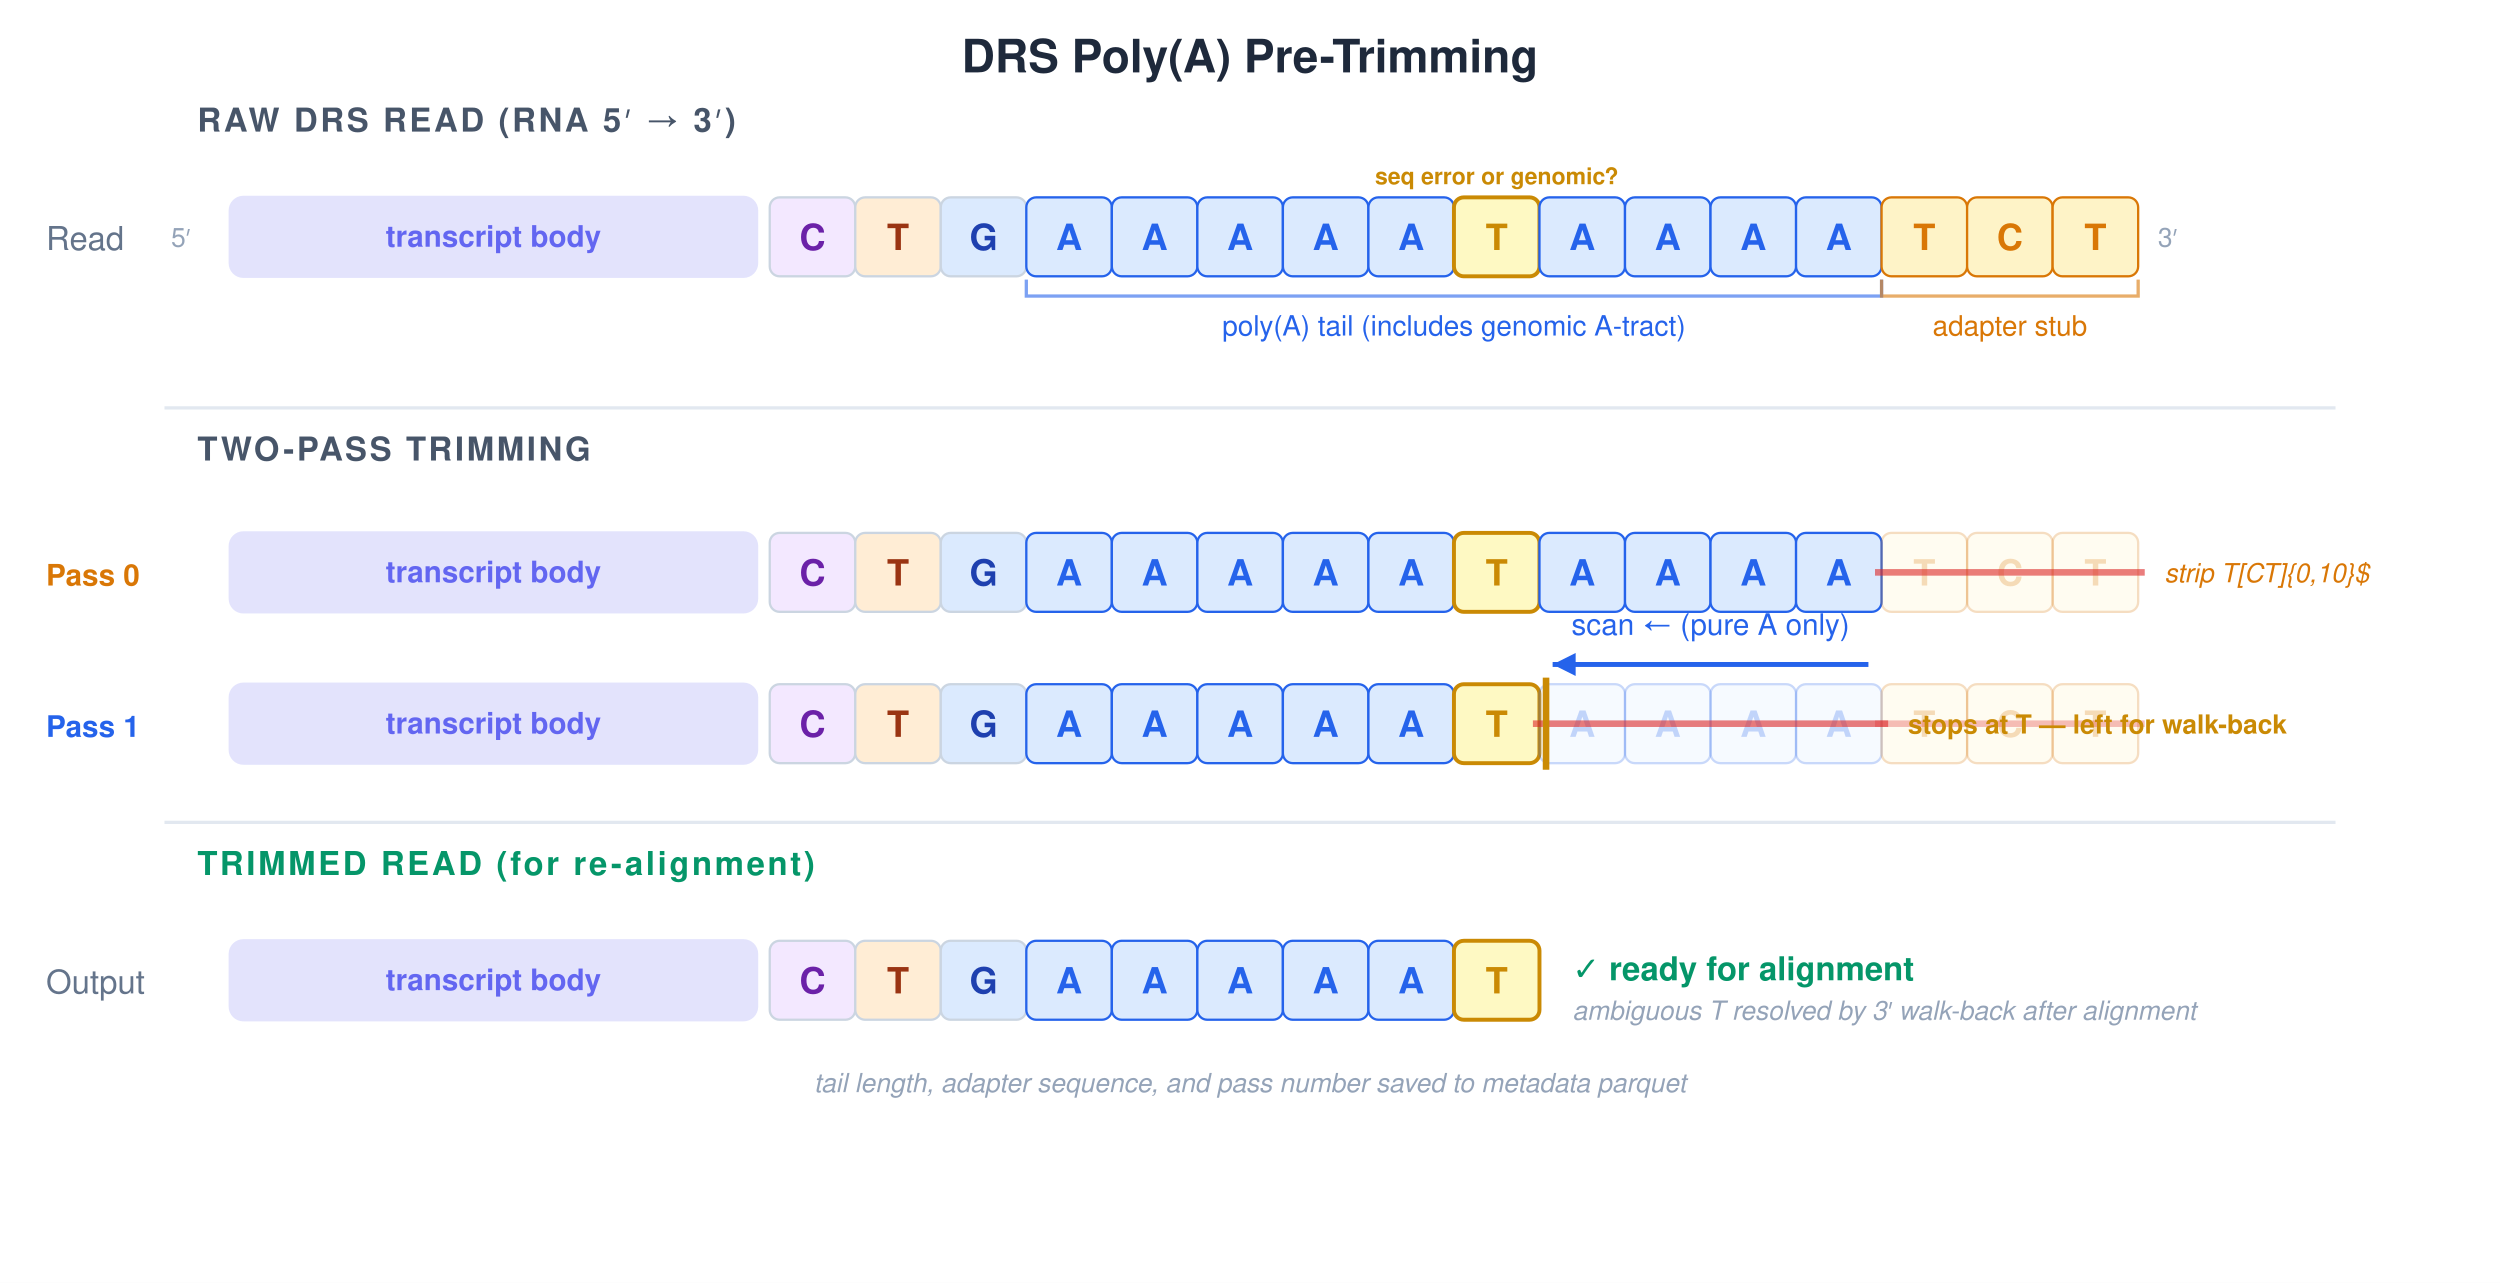
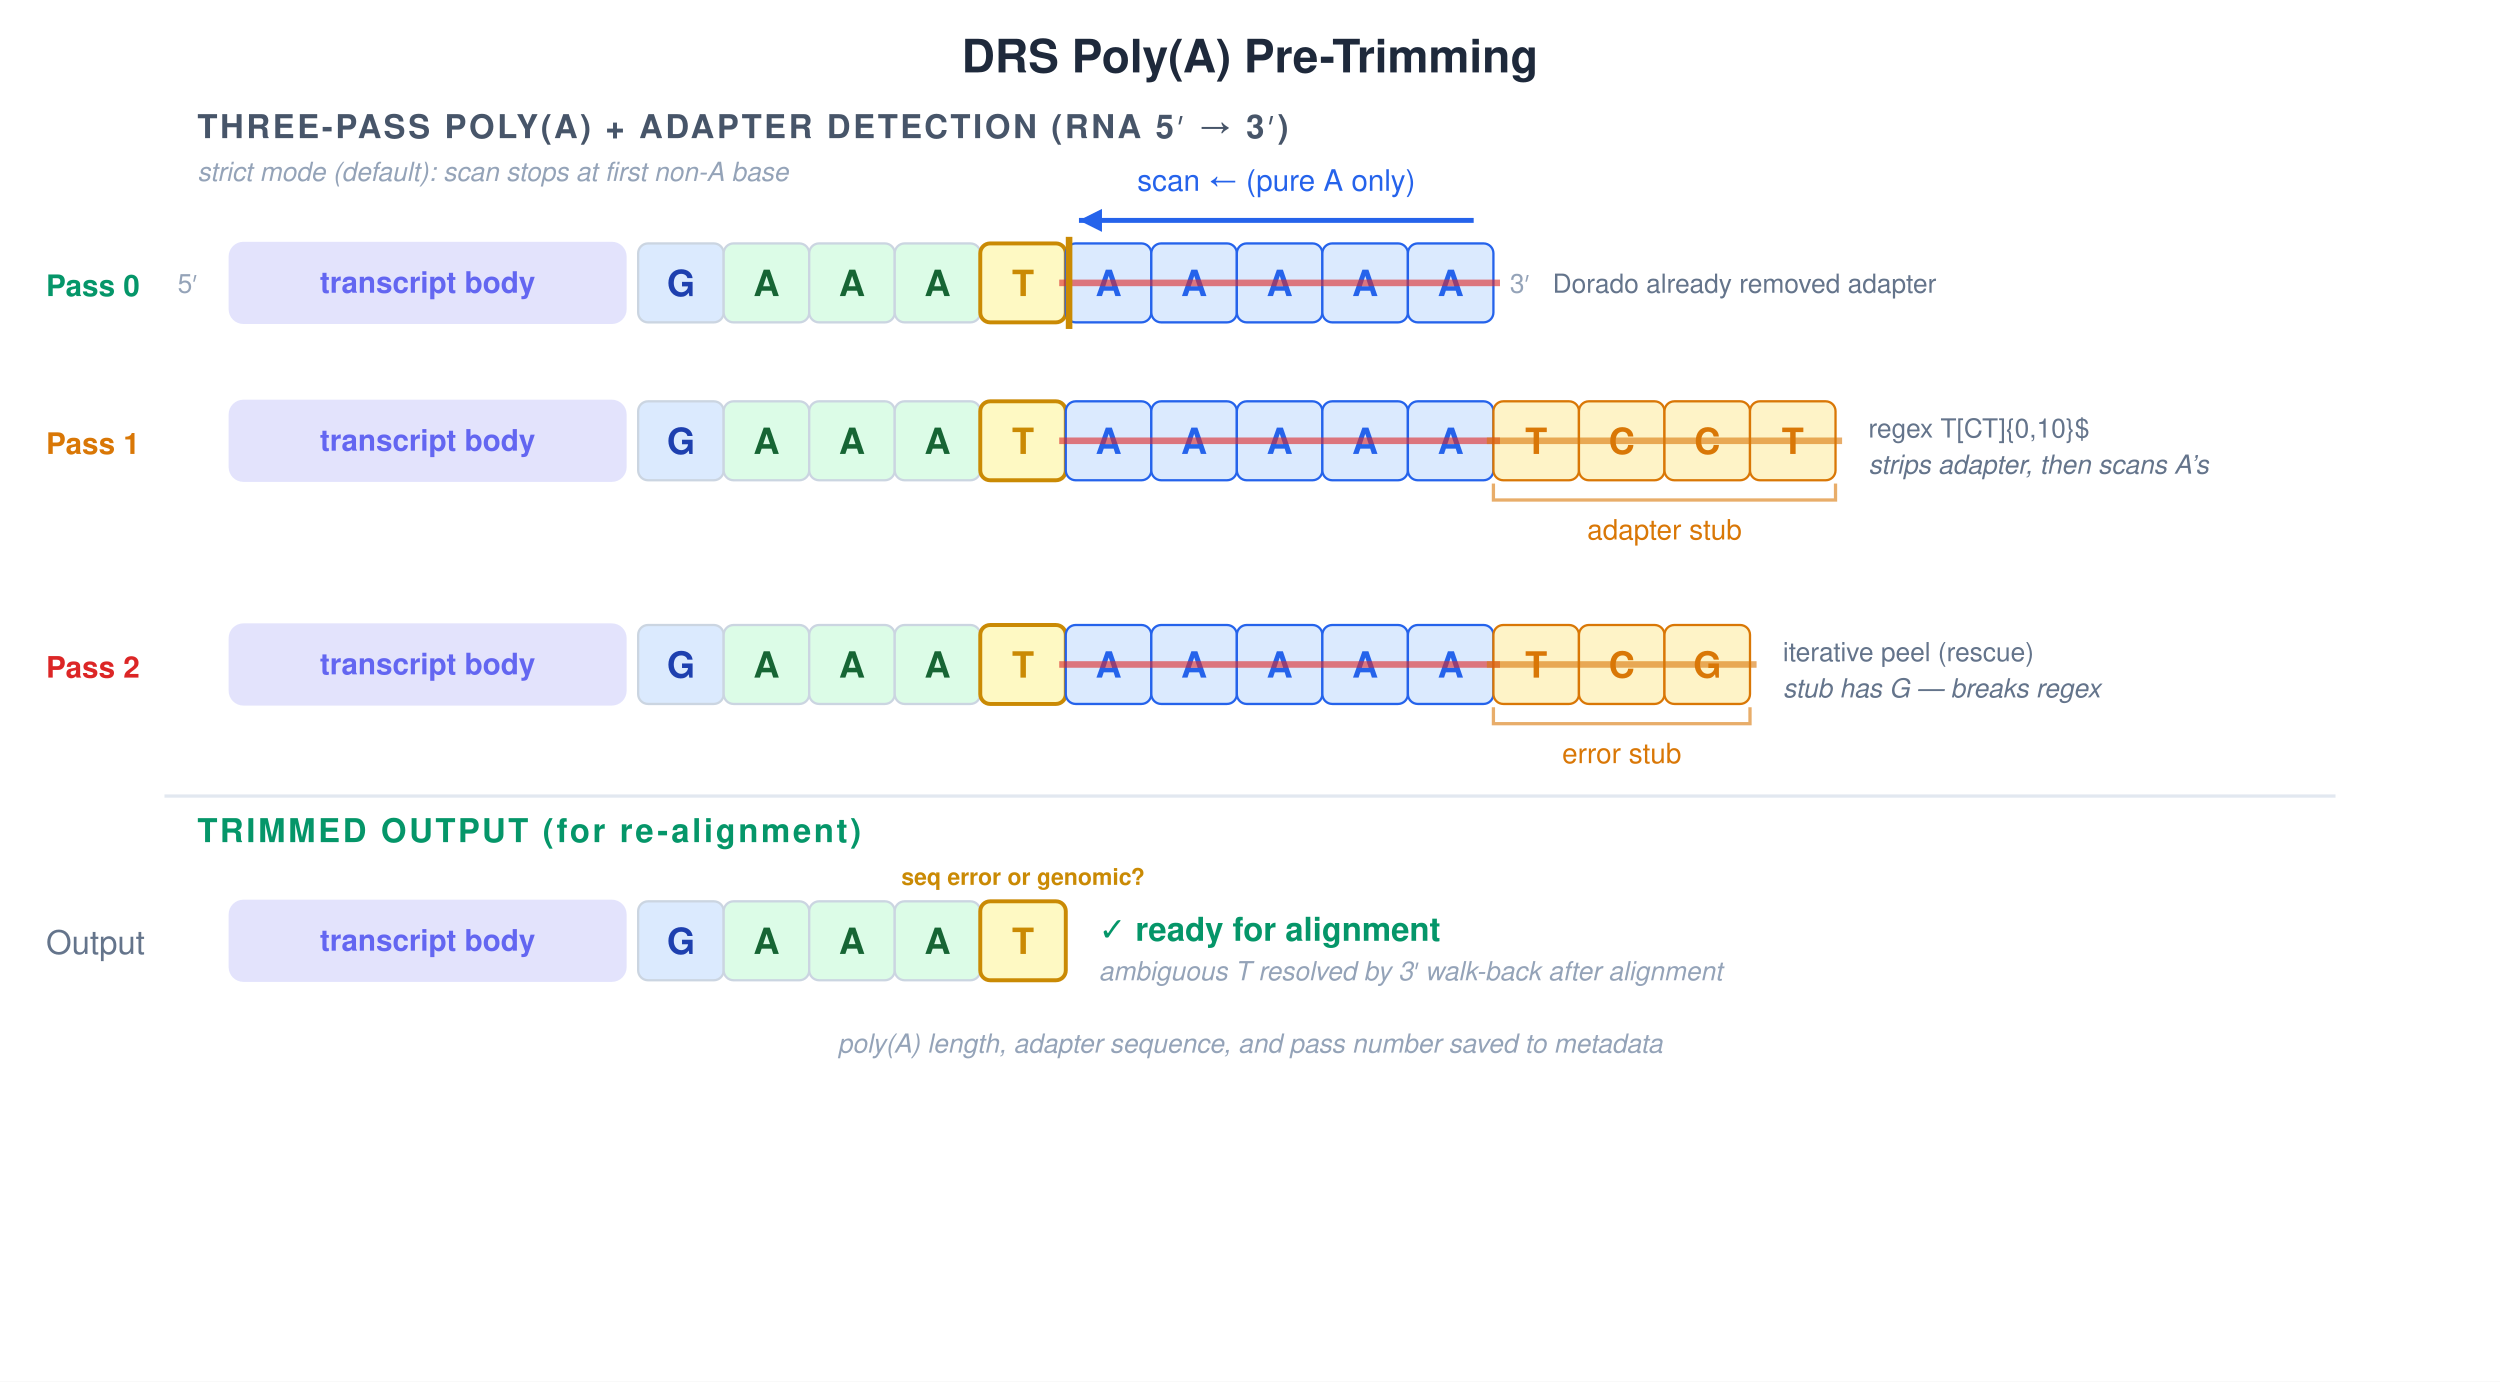
- <svg xmlns="http://www.w3.org/2000/svg" width="760" height="390" viewBox="0 0 760 390">
-   <rect fill="#ffffff" width="760" height="390" />
+ <svg xmlns="http://www.w3.org/2000/svg" width="760" height="420" viewBox="0 0 760 420">
+   <rect fill="#ffffff" width="760" height="420" />
  <g font-family="Helvetica Neue, Helvetica, Arial, sans-serif">
    <text fill="#1e293b" font-size="14" font-weight="bold" text-anchor="middle" x="380" y="22">DRS Poly(A) Pre-Trimming</text>
-     <text fill="#475569" font-size="10" font-weight="bold" letter-spacing="0.8" x="60" y="40">RAW DRS READ (RNA 5′ → 3′)</text>
-     <text fill="#64748b" font-size="10" x="14" y="76">Read</text>
-     <rect fill="#6366f1" height="24" opacity="0.18" rx="4" stroke="#6366f1" stroke-width="1" width="160" x="70" y="60" />
-     <text fill="#6366f1" font-size="9" font-weight="600" text-anchor="middle" x="150.0" y="75.0">transcript body</text>
-     <rect fill="#f3e8ff" height="24" rx="3" width="26" x="234" y="60" stroke="#cbd5e1" stroke-width="0.7" />
-     <text fill="#6b21a8" font-size="11" font-weight="600" text-anchor="middle" x="247" y="76">C</text>
-     <rect fill="#ffedd5" height="24" rx="3" width="26" x="260" y="60" stroke="#cbd5e1" stroke-width="0.7" />
-     <text fill="#9a3412" font-size="11" font-weight="600" text-anchor="middle" x="273" y="76">T</text>
-     <rect fill="#dbeafe" height="24" rx="3" width="26" x="286" y="60" stroke="#cbd5e1" stroke-width="0.7" />
-     <text fill="#1e40af" font-size="11" font-weight="600" text-anchor="middle" x="299" y="76">G</text>
-     <rect fill="#dbeafe" height="24" rx="3" width="26" x="312" y="60" stroke="#2563eb" stroke-width="0.7" />
-     <text fill="#2563eb" font-size="11" font-weight="600" text-anchor="middle" x="325" y="76">A</text>
-     <rect fill="#dbeafe" height="24" rx="3" width="26" x="338" y="60" stroke="#2563eb" stroke-width="0.7" />
-     <text fill="#2563eb" font-size="11" font-weight="600" text-anchor="middle" x="351" y="76">A</text>
-     <rect fill="#dbeafe" height="24" rx="3" width="26" x="364" y="60" stroke="#2563eb" stroke-width="0.7" />
-     <text fill="#2563eb" font-size="11" font-weight="600" text-anchor="middle" x="377" y="76">A</text>
-     <rect fill="#dbeafe" height="24" rx="3" width="26" x="390" y="60" stroke="#2563eb" stroke-width="0.7" />
-     <text fill="#2563eb" font-size="11" font-weight="600" text-anchor="middle" x="403" y="76">A</text>
-     <rect fill="#dbeafe" height="24" rx="3" width="26" x="416" y="60" stroke="#2563eb" stroke-width="0.7" />
-     <text fill="#2563eb" font-size="11" font-weight="600" text-anchor="middle" x="429" y="76">A</text>
-     <rect fill="#fef9c3" height="24" rx="3" width="26" x="442" y="60" stroke="#ca8a04" stroke-width="1.2" />
-     <text fill="#ca8a04" font-size="11" font-weight="700" text-anchor="middle" x="455" y="76">T</text>
-     <rect fill="#dbeafe" height="24" rx="3" width="26" x="468" y="60" stroke="#2563eb" stroke-width="0.7" />
-     <text fill="#2563eb" font-size="11" font-weight="600" text-anchor="middle" x="481" y="76">A</text>
-     <rect fill="#dbeafe" height="24" rx="3" width="26" x="494" y="60" stroke="#2563eb" stroke-width="0.7" />
-     <text fill="#2563eb" font-size="11" font-weight="600" text-anchor="middle" x="507" y="76">A</text>
-     <rect fill="#dbeafe" height="24" rx="3" width="26" x="520" y="60" stroke="#2563eb" stroke-width="0.7" />
-     <text fill="#2563eb" font-size="11" font-weight="600" text-anchor="middle" x="533" y="76">A</text>
-     <rect fill="#dbeafe" height="24" rx="3" width="26" x="546" y="60" stroke="#2563eb" stroke-width="0.7" />
-     <text fill="#2563eb" font-size="11" font-weight="600" text-anchor="middle" x="559" y="76">A</text>
-     <rect fill="#fef3c7" height="24" rx="3" width="26" x="572" y="60" stroke="#d97706" stroke-width="0.7" />
-     <text fill="#d97706" font-size="11" font-weight="600" text-anchor="middle" x="585" y="76">T</text>
-     <rect fill="#fef3c7" height="24" rx="3" width="26" x="598" y="60" stroke="#d97706" stroke-width="0.7" />
-     <text fill="#d97706" font-size="11" font-weight="600" text-anchor="middle" x="611" y="76">C</text>
-     <rect fill="#fef3c7" height="24" rx="3" width="26" x="624" y="60" stroke="#d97706" stroke-width="0.7" />
-     <text fill="#d97706" font-size="11" font-weight="600" text-anchor="middle" x="637" y="76">T</text>
-     <path d="M312,85 L312,90 L572,90 L572,85" fill="none" stroke="#2563eb" stroke-width="1" opacity="0.6" />
-     <text fill="#2563eb" font-size="8.5" text-anchor="middle" x="442.0" y="102">poly(A) tail (includes genomic A-tract)</text>
-     <path d="M572,85 L572,90 L650,90 L650,85" fill="none" stroke="#d97706" stroke-width="1" opacity="0.6" />
-     <text fill="#d97706" font-size="8.5" text-anchor="middle" x="611.0" y="102">adapter stub</text>
-     <text fill="#ca8a04" font-size="7" font-weight="600" text-anchor="middle" x="455" y="56">seq error or genomic?</text>
-     <text fill="#94a3b8" font-size="8" x="52" y="75">5′</text>
-     <text fill="#94a3b8" font-size="8" x="656" y="75">3′</text>
-     <line stroke="#e2e8f0" stroke-width="1" x1="50" x2="710" y1="124" y2="124" />
-     <text fill="#475569" font-size="10" font-weight="bold" letter-spacing="0.8" x="60" y="140">TWO-PASS TRIMMING</text>
-     <text fill="#d97706" font-size="9" font-weight="700" x="14" y="178">Pass 0</text>
-     <rect fill="#6366f1" height="24" opacity="0.18" rx="4" stroke="#6366f1" stroke-width="1" width="160" x="70" y="162" />
-     <text fill="#6366f1" font-size="9" font-weight="600" text-anchor="middle" x="150.0" y="177.0">transcript body</text>
-     <rect fill="#f3e8ff" height="24" rx="3" width="26" x="234" y="162" stroke="#cbd5e1" stroke-width="0.7" />
-     <text fill="#6b21a8" font-size="11" font-weight="600" text-anchor="middle" x="247" y="178">C</text>
-     <rect fill="#ffedd5" height="24" rx="3" width="26" x="260" y="162" stroke="#cbd5e1" stroke-width="0.7" />
-     <text fill="#9a3412" font-size="11" font-weight="600" text-anchor="middle" x="273" y="178">T</text>
-     <rect fill="#dbeafe" height="24" rx="3" width="26" x="286" y="162" stroke="#cbd5e1" stroke-width="0.7" />
-     <text fill="#1e40af" font-size="11" font-weight="600" text-anchor="middle" x="299" y="178">G</text>
-     <rect fill="#dbeafe" height="24" rx="3" width="26" x="312" y="162" stroke="#2563eb" stroke-width="0.7" />
-     <text fill="#2563eb" font-size="11" font-weight="600" text-anchor="middle" x="325" y="178">A</text>
-     <rect fill="#dbeafe" height="24" rx="3" width="26" x="338" y="162" stroke="#2563eb" stroke-width="0.7" />
-     <text fill="#2563eb" font-size="11" font-weight="600" text-anchor="middle" x="351" y="178">A</text>
-     <rect fill="#dbeafe" height="24" rx="3" width="26" x="364" y="162" stroke="#2563eb" stroke-width="0.7" />
-     <text fill="#2563eb" font-size="11" font-weight="600" text-anchor="middle" x="377" y="178">A</text>
-     <rect fill="#dbeafe" height="24" rx="3" width="26" x="390" y="162" stroke="#2563eb" stroke-width="0.7" />
-     <text fill="#2563eb" font-size="11" font-weight="600" text-anchor="middle" x="403" y="178">A</text>
-     <rect fill="#dbeafe" height="24" rx="3" width="26" x="416" y="162" stroke="#2563eb" stroke-width="0.7" />
-     <text fill="#2563eb" font-size="11" font-weight="600" text-anchor="middle" x="429" y="178">A</text>
-     <rect fill="#fef9c3" height="24" rx="3" width="26" x="442" y="162" stroke="#ca8a04" stroke-width="1.2" />
-     <text fill="#ca8a04" font-size="11" font-weight="700" text-anchor="middle" x="455" y="178">T</text>
-     <rect fill="#dbeafe" height="24" rx="3" width="26" x="468" y="162" stroke="#2563eb" stroke-width="0.7" />
-     <text fill="#2563eb" font-size="11" font-weight="600" text-anchor="middle" x="481" y="178">A</text>
-     <rect fill="#dbeafe" height="24" rx="3" width="26" x="494" y="162" stroke="#2563eb" stroke-width="0.7" />
-     <text fill="#2563eb" font-size="11" font-weight="600" text-anchor="middle" x="507" y="178">A</text>
-     <rect fill="#dbeafe" height="24" rx="3" width="26" x="520" y="162" stroke="#2563eb" stroke-width="0.7" />
-     <text fill="#2563eb" font-size="11" font-weight="600" text-anchor="middle" x="533" y="178">A</text>
-     <rect fill="#dbeafe" height="24" rx="3" width="26" x="546" y="162" stroke="#2563eb" stroke-width="0.7" />
-     <text fill="#2563eb" font-size="11" font-weight="600" text-anchor="middle" x="559" y="178">A</text>
-     <rect fill="#fef3c7" height="24" rx="3" width="26" x="572" y="162" stroke="#d97706" stroke-width="0.7" opacity="0.25" />
-     <text fill="#d97706" font-size="11" font-weight="600" text-anchor="middle" x="585" y="178" opacity="0.25">T</text>
-     <rect fill="#fef3c7" height="24" rx="3" width="26" x="598" y="162" stroke="#d97706" stroke-width="0.7" opacity="0.25" />
-     <text fill="#d97706" font-size="11" font-weight="600" text-anchor="middle" x="611" y="178" opacity="0.25">C</text>
-     <rect fill="#fef3c7" height="24" rx="3" width="26" x="624" y="162" stroke="#d97706" stroke-width="0.7" opacity="0.25" />
-     <text fill="#d97706" font-size="11" font-weight="600" text-anchor="middle" x="637" y="178" opacity="0.25">T</text>
-     <line stroke="#dc2626" stroke-width="2" x1="570" x2="652" y1="174" y2="174" opacity="0.6" />
-     <text fill="#d97706" font-size="8" font-style="italic" x="658" y="177">strip T[CT]{0,10}$</text>
-     <text fill="#2563eb" font-size="9" font-weight="700" x="14" y="224">Pass 1</text>
-     <rect fill="#6366f1" height="24" opacity="0.18" rx="4" stroke="#6366f1" stroke-width="1" width="160" x="70" y="208" />
-     <text fill="#6366f1" font-size="9" font-weight="600" text-anchor="middle" x="150.0" y="223.0">transcript body</text>
-     <rect fill="#f3e8ff" height="24" rx="3" width="26" x="234" y="208" stroke="#cbd5e1" stroke-width="0.7" />
-     <text fill="#6b21a8" font-size="11" font-weight="600" text-anchor="middle" x="247" y="224">C</text>
-     <rect fill="#ffedd5" height="24" rx="3" width="26" x="260" y="208" stroke="#cbd5e1" stroke-width="0.7" />
-     <text fill="#9a3412" font-size="11" font-weight="600" text-anchor="middle" x="273" y="224">T</text>
-     <rect fill="#dbeafe" height="24" rx="3" width="26" x="286" y="208" stroke="#cbd5e1" stroke-width="0.7" />
-     <text fill="#1e40af" font-size="11" font-weight="600" text-anchor="middle" x="299" y="224">G</text>
-     <rect fill="#dbeafe" height="24" rx="3" width="26" x="312" y="208" stroke="#2563eb" stroke-width="0.7" />
-     <text fill="#2563eb" font-size="11" font-weight="600" text-anchor="middle" x="325" y="224">A</text>
-     <rect fill="#dbeafe" height="24" rx="3" width="26" x="338" y="208" stroke="#2563eb" stroke-width="0.7" />
-     <text fill="#2563eb" font-size="11" font-weight="600" text-anchor="middle" x="351" y="224">A</text>
-     <rect fill="#dbeafe" height="24" rx="3" width="26" x="364" y="208" stroke="#2563eb" stroke-width="0.7" />
-     <text fill="#2563eb" font-size="11" font-weight="600" text-anchor="middle" x="377" y="224">A</text>
-     <rect fill="#dbeafe" height="24" rx="3" width="26" x="390" y="208" stroke="#2563eb" stroke-width="0.7" />
-     <text fill="#2563eb" font-size="11" font-weight="600" text-anchor="middle" x="403" y="224">A</text>
-     <rect fill="#dbeafe" height="24" rx="3" width="26" x="416" y="208" stroke="#2563eb" stroke-width="0.7" />
-     <text fill="#2563eb" font-size="11" font-weight="600" text-anchor="middle" x="429" y="224">A</text>
-     <rect fill="#fef9c3" height="24" rx="3" width="26" x="442" y="208" stroke="#ca8a04" stroke-width="1.2" />
-     <text fill="#ca8a04" font-size="11" font-weight="700" text-anchor="middle" x="455" y="224">T</text>
-     <rect fill="#dbeafe" height="24" rx="3" width="26" x="468" y="208" stroke="#2563eb" stroke-width="0.7" opacity="0.25" />
-     <text fill="#2563eb" font-size="11" font-weight="600" text-anchor="middle" x="481" y="224" opacity="0.25">A</text>
-     <rect fill="#dbeafe" height="24" rx="3" width="26" x="494" y="208" stroke="#2563eb" stroke-width="0.7" opacity="0.25" />
-     <text fill="#2563eb" font-size="11" font-weight="600" text-anchor="middle" x="507" y="224" opacity="0.25">A</text>
-     <rect fill="#dbeafe" height="24" rx="3" width="26" x="520" y="208" stroke="#2563eb" stroke-width="0.7" opacity="0.25" />
-     <text fill="#2563eb" font-size="11" font-weight="600" text-anchor="middle" x="533" y="224" opacity="0.25">A</text>
-     <rect fill="#dbeafe" height="24" rx="3" width="26" x="546" y="208" stroke="#2563eb" stroke-width="0.7" opacity="0.25" />
-     <text fill="#2563eb" font-size="11" font-weight="600" text-anchor="middle" x="559" y="224" opacity="0.25">A</text>
-     <rect fill="#fef3c7" height="24" rx="3" width="26" x="572" y="208" stroke="#d97706" stroke-width="0.7" opacity="0.25" />
-     <text fill="#d97706" font-size="11" font-weight="600" text-anchor="middle" x="585" y="224" opacity="0.25">T</text>
-     <rect fill="#fef3c7" height="24" rx="3" width="26" x="598" y="208" stroke="#d97706" stroke-width="0.7" opacity="0.25" />
-     <text fill="#d97706" font-size="11" font-weight="600" text-anchor="middle" x="611" y="224" opacity="0.25">C</text>
-     <rect fill="#fef3c7" height="24" rx="3" width="26" x="624" y="208" stroke="#d97706" stroke-width="0.7" opacity="0.25" />
-     <text fill="#d97706" font-size="11" font-weight="600" text-anchor="middle" x="637" y="224" opacity="0.25">T</text>
-     <line stroke="#dc2626" stroke-width="2" x1="570" x2="652" y1="220" y2="220" opacity="0.3" />
-     <line stroke="#dc2626" stroke-width="2" x1="466" x2="574" y1="220" y2="220" opacity="0.6" />
-     <line stroke="#2563eb" stroke-width="1.5" x1="568" x2="472" y1="202" y2="202" />
-     <polygon fill="#2563eb" points="472,202 479,198.5 479,205.5" />
-     <text fill="#2563eb" font-size="9" text-anchor="middle" x="520.0" y="193">scan ← (pure A only)</text>
-     <line stroke="#ca8a04" stroke-width="2" x1="470" x2="470" y1="206" y2="234" />
-     <text fill="#ca8a04" font-size="8" font-weight="600" x="580" y="223">stops at T — left for walk-back</text>
-     <line stroke="#e2e8f0" stroke-width="1" x1="50" x2="710" y1="250" y2="250" />
-     <text fill="#059669" font-size="10" font-weight="bold" letter-spacing="0.8" x="60" y="266">TRIMMED READ (for re-alignment)</text>
-     <text fill="#64748b" font-size="10" x="14" y="302">Output</text>
-     <rect fill="#6366f1" height="24" opacity="0.18" rx="4" stroke="#6366f1" stroke-width="1" width="160" x="70" y="286" />
-     <text fill="#6366f1" font-size="9" font-weight="600" text-anchor="middle" x="150.0" y="301.0">transcript body</text>
-     <rect fill="#f3e8ff" height="24" rx="3" width="26" x="234" y="286" stroke="#cbd5e1" stroke-width="0.7" />
-     <text fill="#6b21a8" font-size="11" font-weight="600" text-anchor="middle" x="247" y="302">C</text>
-     <rect fill="#ffedd5" height="24" rx="3" width="26" x="260" y="286" stroke="#cbd5e1" stroke-width="0.7" />
-     <text fill="#9a3412" font-size="11" font-weight="600" text-anchor="middle" x="273" y="302">T</text>
-     <rect fill="#dbeafe" height="24" rx="3" width="26" x="286" y="286" stroke="#cbd5e1" stroke-width="0.7" />
-     <text fill="#1e40af" font-size="11" font-weight="600" text-anchor="middle" x="299" y="302">G</text>
-     <rect fill="#dbeafe" height="24" rx="3" width="26" x="312" y="286" stroke="#2563eb" stroke-width="0.7" />
-     <text fill="#2563eb" font-size="11" font-weight="600" text-anchor="middle" x="325" y="302">A</text>
-     <rect fill="#dbeafe" height="24" rx="3" width="26" x="338" y="286" stroke="#2563eb" stroke-width="0.7" />
-     <text fill="#2563eb" font-size="11" font-weight="600" text-anchor="middle" x="351" y="302">A</text>
-     <rect fill="#dbeafe" height="24" rx="3" width="26" x="364" y="286" stroke="#2563eb" stroke-width="0.7" />
-     <text fill="#2563eb" font-size="11" font-weight="600" text-anchor="middle" x="377" y="302">A</text>
-     <rect fill="#dbeafe" height="24" rx="3" width="26" x="390" y="286" stroke="#2563eb" stroke-width="0.7" />
-     <text fill="#2563eb" font-size="11" font-weight="600" text-anchor="middle" x="403" y="302">A</text>
-     <rect fill="#dbeafe" height="24" rx="3" width="26" x="416" y="286" stroke="#2563eb" stroke-width="0.7" />
-     <text fill="#2563eb" font-size="11" font-weight="600" text-anchor="middle" x="429" y="302">A</text>
-     <rect fill="#fef9c3" height="24" rx="3" width="26" x="442" y="286" stroke="#ca8a04" stroke-width="1.2" />
-     <text fill="#ca8a04" font-size="11" font-weight="700" text-anchor="middle" x="455" y="302">T</text>
-     <text fill="#059669" font-size="10" font-weight="700" x="478" y="298">✓ ready for alignment</text>
-     <text fill="#94a3b8" font-size="8" font-style="italic" x="478" y="310">ambiguous T resolved by 3′ walk-back after alignment</text>
-     <text fill="#94a3b8" font-size="8" font-style="italic" text-anchor="middle" x="380" y="332">tail length, adapter sequence, and pass number saved to metadata parquet</text>
+     <text fill="#475569" font-size="10" font-weight="bold" letter-spacing="0.8" x="60" y="42">THREE-PASS POLY(A) + ADAPTER DETECTION  (RNA 5′ → 3′)</text>
+     <text fill="#94a3b8" font-size="8" font-style="italic" x="60" y="55">strict mode (default): scan stops at first non-A base</text>
+     <text fill="#059669" font-size="9" font-weight="700" x="14" y="90">Pass 0</text>
+     <rect fill="#6366f1" height="24" opacity="0.18" rx="4" stroke="#6366f1" stroke-width="1" width="120" x="70" y="74" />
+     <text fill="#6366f1" font-size="9" font-weight="600" text-anchor="middle" x="130.0" y="89.0">transcript body</text>
+     <rect fill="#dbeafe" height="24" rx="3" width="26" x="194" y="74" stroke="#cbd5e1" stroke-width="0.7" />
+     <text fill="#1e40af" font-size="11" font-weight="600" text-anchor="middle" x="207" y="90">G</text>
+     <rect fill="#dcfce7" height="24" rx="3" width="26" x="220" y="74" stroke="#cbd5e1" stroke-width="0.7" />
+     <text fill="#166534" font-size="11" font-weight="600" text-anchor="middle" x="233" y="90">A</text>
+     <rect fill="#dcfce7" height="24" rx="3" width="26" x="246" y="74" stroke="#cbd5e1" stroke-width="0.7" />
+     <text fill="#166534" font-size="11" font-weight="600" text-anchor="middle" x="259" y="90">A</text>
+     <rect fill="#dcfce7" height="24" rx="3" width="26" x="272" y="74" stroke="#cbd5e1" stroke-width="0.7" />
+     <text fill="#166534" font-size="11" font-weight="600" text-anchor="middle" x="285" y="90">A</text>
+     <rect fill="#fef9c3" height="24" rx="3" width="26" x="298" y="74" stroke="#ca8a04" stroke-width="1.2" />
+     <text fill="#ca8a04" font-size="11" font-weight="700" text-anchor="middle" x="311" y="90">T</text>
+     <rect fill="#dbeafe" height="24" rx="3" width="26" x="324" y="74" stroke="#2563eb" stroke-width="0.7" />
+     <text fill="#2563eb" font-size="11" font-weight="600" text-anchor="middle" x="337" y="90">A</text>
+     <rect fill="#dbeafe" height="24" rx="3" width="26" x="350" y="74" stroke="#2563eb" stroke-width="0.7" />
+     <text fill="#2563eb" font-size="11" font-weight="600" text-anchor="middle" x="363" y="90">A</text>
+     <rect fill="#dbeafe" height="24" rx="3" width="26" x="376" y="74" stroke="#2563eb" stroke-width="0.7" />
+     <text fill="#2563eb" font-size="11" font-weight="600" text-anchor="middle" x="389" y="90">A</text>
+     <rect fill="#dbeafe" height="24" rx="3" width="26" x="402" y="74" stroke="#2563eb" stroke-width="0.7" />
+     <text fill="#2563eb" font-size="11" font-weight="600" text-anchor="middle" x="415" y="90">A</text>
+     <rect fill="#dbeafe" height="24" rx="3" width="26" x="428" y="74" stroke="#2563eb" stroke-width="0.7" />
+     <text fill="#2563eb" font-size="11" font-weight="600" text-anchor="middle" x="441" y="90">A</text>
+     <line stroke="#dc2626" stroke-width="2" x1="322" x2="456" y1="86" y2="86" opacity="0.6" />
+     <line stroke="#2563eb" stroke-width="1.5" x1="448" x2="328" y1="67" y2="67" />
+     <polygon fill="#2563eb" points="328,67 335,63.5 335,70.5" />
+     <text fill="#2563eb" font-size="9" text-anchor="middle" x="388.0" y="58">scan ← (pure A only)</text>
+     <line stroke="#ca8a04" stroke-width="2" x1="325" x2="325" y1="72" y2="100" />
+     <text fill="#94a3b8" font-size="8" x="54" y="89">5′</text>
+     <text fill="#94a3b8" font-size="8" x="459" y="89">3′</text>
+     <text fill="#64748b" font-size="8" x="472" y="89">Dorado already removed adapter</text>
+     <text fill="#d97706" font-size="9" font-weight="700" x="14" y="138">Pass 1</text>
+     <rect fill="#6366f1" height="24" opacity="0.18" rx="4" stroke="#6366f1" stroke-width="1" width="120" x="70" y="122" />
+     <text fill="#6366f1" font-size="9" font-weight="600" text-anchor="middle" x="130.0" y="137.0">transcript body</text>
+     <rect fill="#dbeafe" height="24" rx="3" width="26" x="194" y="122" stroke="#cbd5e1" stroke-width="0.7" />
+     <text fill="#1e40af" font-size="11" font-weight="600" text-anchor="middle" x="207" y="138">G</text>
+     <rect fill="#dcfce7" height="24" rx="3" width="26" x="220" y="122" stroke="#cbd5e1" stroke-width="0.7" />
+     <text fill="#166534" font-size="11" font-weight="600" text-anchor="middle" x="233" y="138">A</text>
+     <rect fill="#dcfce7" height="24" rx="3" width="26" x="246" y="122" stroke="#cbd5e1" stroke-width="0.7" />
+     <text fill="#166534" font-size="11" font-weight="600" text-anchor="middle" x="259" y="138">A</text>
+     <rect fill="#dcfce7" height="24" rx="3" width="26" x="272" y="122" stroke="#cbd5e1" stroke-width="0.7" />
+     <text fill="#166534" font-size="11" font-weight="600" text-anchor="middle" x="285" y="138">A</text>
+     <rect fill="#fef9c3" height="24" rx="3" width="26" x="298" y="122" stroke="#ca8a04" stroke-width="1.2" />
+     <text fill="#ca8a04" font-size="11" font-weight="700" text-anchor="middle" x="311" y="138">T</text>
+     <rect fill="#dbeafe" height="24" rx="3" width="26" x="324" y="122" stroke="#2563eb" stroke-width="0.7" />
+     <text fill="#2563eb" font-size="11" font-weight="600" text-anchor="middle" x="337" y="138">A</text>
+     <rect fill="#dbeafe" height="24" rx="3" width="26" x="350" y="122" stroke="#2563eb" stroke-width="0.7" />
+     <text fill="#2563eb" font-size="11" font-weight="600" text-anchor="middle" x="363" y="138">A</text>
+     <rect fill="#dbeafe" height="24" rx="3" width="26" x="376" y="122" stroke="#2563eb" stroke-width="0.7" />
+     <text fill="#2563eb" font-size="11" font-weight="600" text-anchor="middle" x="389" y="138">A</text>
+     <rect fill="#dbeafe" height="24" rx="3" width="26" x="402" y="122" stroke="#2563eb" stroke-width="0.7" />
+     <text fill="#2563eb" font-size="11" font-weight="600" text-anchor="middle" x="415" y="138">A</text>
+     <rect fill="#dbeafe" height="24" rx="3" width="26" x="428" y="122" stroke="#2563eb" stroke-width="0.7" />
+     <text fill="#2563eb" font-size="11" font-weight="600" text-anchor="middle" x="441" y="138">A</text>
+     <rect fill="#fef3c7" height="24" rx="3" width="26" x="454" y="122" stroke="#d97706" stroke-width="0.7" />
+     <text fill="#d97706" font-size="11" font-weight="600" text-anchor="middle" x="467" y="138">T</text>
+     <rect fill="#fef3c7" height="24" rx="3" width="26" x="480" y="122" stroke="#d97706" stroke-width="0.7" />
+     <text fill="#d97706" font-size="11" font-weight="600" text-anchor="middle" x="493" y="138">C</text>
+     <rect fill="#fef3c7" height="24" rx="3" width="26" x="506" y="122" stroke="#d97706" stroke-width="0.7" />
+     <text fill="#d97706" font-size="11" font-weight="600" text-anchor="middle" x="519" y="138">C</text>
+     <rect fill="#fef3c7" height="24" rx="3" width="26" x="532" y="122" stroke="#d97706" stroke-width="0.7" />
+     <text fill="#d97706" font-size="11" font-weight="600" text-anchor="middle" x="545" y="138">T</text>
+     <line stroke="#dc2626" stroke-width="2" x1="322" x2="456" y1="134" y2="134" opacity="0.6" />
+     <line stroke="#d97706" stroke-width="2" x1="452" x2="560" y1="134" y2="134" opacity="0.6" />
+     <path d="M454,147 L454,152 L558,152 L558,147" fill="none" stroke="#d97706" stroke-width="1" opacity="0.6" />
+     <text fill="#d97706" font-size="8.5" text-anchor="middle" x="506.0" y="164">adapter stub</text>
+     <text fill="#64748b" font-size="8" x="568" y="133">regex T[CT]{0,10}$</text>
+     <text fill="#64748b" font-size="8" font-style="italic" x="568" y="144">strips adapter, then scans A’s</text>
+     <text fill="#dc2626" font-size="9" font-weight="700" x="14" y="206">Pass 2</text>
+     <rect fill="#6366f1" height="24" opacity="0.18" rx="4" stroke="#6366f1" stroke-width="1" width="120" x="70" y="190" />
+     <text fill="#6366f1" font-size="9" font-weight="600" text-anchor="middle" x="130.0" y="205.0">transcript body</text>
+     <rect fill="#dbeafe" height="24" rx="3" width="26" x="194" y="190" stroke="#cbd5e1" stroke-width="0.7" />
+     <text fill="#1e40af" font-size="11" font-weight="600" text-anchor="middle" x="207" y="206">G</text>
+     <rect fill="#dcfce7" height="24" rx="3" width="26" x="220" y="190" stroke="#cbd5e1" stroke-width="0.7" />
+     <text fill="#166534" font-size="11" font-weight="600" text-anchor="middle" x="233" y="206">A</text>
+     <rect fill="#dcfce7" height="24" rx="3" width="26" x="246" y="190" stroke="#cbd5e1" stroke-width="0.7" />
+     <text fill="#166534" font-size="11" font-weight="600" text-anchor="middle" x="259" y="206">A</text>
+     <rect fill="#dcfce7" height="24" rx="3" width="26" x="272" y="190" stroke="#cbd5e1" stroke-width="0.7" />
+     <text fill="#166534" font-size="11" font-weight="600" text-anchor="middle" x="285" y="206">A</text>
+     <rect fill="#fef9c3" height="24" rx="3" width="26" x="298" y="190" stroke="#ca8a04" stroke-width="1.2" />
+     <text fill="#ca8a04" font-size="11" font-weight="700" text-anchor="middle" x="311" y="206">T</text>
+     <rect fill="#dbeafe" height="24" rx="3" width="26" x="324" y="190" stroke="#2563eb" stroke-width="0.7" />
+     <text fill="#2563eb" font-size="11" font-weight="600" text-anchor="middle" x="337" y="206">A</text>
+     <rect fill="#dbeafe" height="24" rx="3" width="26" x="350" y="190" stroke="#2563eb" stroke-width="0.7" />
+     <text fill="#2563eb" font-size="11" font-weight="600" text-anchor="middle" x="363" y="206">A</text>
+     <rect fill="#dbeafe" height="24" rx="3" width="26" x="376" y="190" stroke="#2563eb" stroke-width="0.7" />
+     <text fill="#2563eb" font-size="11" font-weight="600" text-anchor="middle" x="389" y="206">A</text>
+     <rect fill="#dbeafe" height="24" rx="3" width="26" x="402" y="190" stroke="#2563eb" stroke-width="0.7" />
+     <text fill="#2563eb" font-size="11" font-weight="600" text-anchor="middle" x="415" y="206">A</text>
+     <rect fill="#dbeafe" height="24" rx="3" width="26" x="428" y="190" stroke="#2563eb" stroke-width="0.7" />
+     <text fill="#2563eb" font-size="11" font-weight="600" text-anchor="middle" x="441" y="206">A</text>
+     <rect fill="#fef3c7" height="24" rx="3" width="26" x="454" y="190" stroke="#d97706" stroke-width="0.7" />
+     <text fill="#d97706" font-size="11" font-weight="600" text-anchor="middle" x="467" y="206">T</text>
+     <rect fill="#fef3c7" height="24" rx="3" width="26" x="480" y="190" stroke="#d97706" stroke-width="0.7" />
+     <text fill="#d97706" font-size="11" font-weight="600" text-anchor="middle" x="493" y="206">C</text>
+     <rect fill="#fef3c7" height="24" rx="3" width="26" x="506" y="190" stroke="#d97706" stroke-width="0.7" />
+     <text fill="#d97706" font-size="11" font-weight="600" text-anchor="middle" x="519" y="206">G</text>
+     <line stroke="#dc2626" stroke-width="2" x1="322" x2="456" y1="202" y2="202" opacity="0.6" />
+     <line stroke="#d97706" stroke-width="2" x1="452" x2="534" y1="202" y2="202" opacity="0.6" />
+     <path d="M454,215 L454,220 L532,220 L532,215" fill="none" stroke="#d97706" stroke-width="1" opacity="0.6" />
+     <text fill="#d97706" font-size="8.5" text-anchor="middle" x="493.0" y="232">error stub</text>
+     <text fill="#64748b" font-size="8" x="542" y="201">iterative peel (rescue)</text>
+     <text fill="#64748b" font-size="8" font-style="italic" x="542" y="212">stub has G — breaks regex</text>
+     <line stroke="#e2e8f0" stroke-width="1" x1="50" x2="710" y1="242" y2="242" />
+     <text fill="#059669" font-size="10" font-weight="bold" letter-spacing="0.8" x="60" y="256">TRIMMED OUTPUT (for re-alignment)</text>
+     <text fill="#64748b" font-size="10" x="14" y="290">Output</text>
+     <rect fill="#6366f1" height="24" opacity="0.18" rx="4" stroke="#6366f1" stroke-width="1" width="120" x="70" y="274" />
+     <text fill="#6366f1" font-size="9" font-weight="600" text-anchor="middle" x="130.0" y="289.0">transcript body</text>
+     <rect fill="#dbeafe" height="24" rx="3" width="26" x="194" y="274" stroke="#cbd5e1" stroke-width="0.7" />
+     <text fill="#1e40af" font-size="11" font-weight="600" text-anchor="middle" x="207" y="290">G</text>
+     <rect fill="#dcfce7" height="24" rx="3" width="26" x="220" y="274" stroke="#cbd5e1" stroke-width="0.7" />
+     <text fill="#166534" font-size="11" font-weight="600" text-anchor="middle" x="233" y="290">A</text>
+     <rect fill="#dcfce7" height="24" rx="3" width="26" x="246" y="274" stroke="#cbd5e1" stroke-width="0.7" />
+     <text fill="#166534" font-size="11" font-weight="600" text-anchor="middle" x="259" y="290">A</text>
+     <rect fill="#dcfce7" height="24" rx="3" width="26" x="272" y="274" stroke="#cbd5e1" stroke-width="0.7" />
+     <text fill="#166534" font-size="11" font-weight="600" text-anchor="middle" x="285" y="290">A</text>
+     <rect fill="#fef9c3" height="24" rx="3" width="26" x="298" y="274" stroke="#ca8a04" stroke-width="1.2" />
+     <text fill="#ca8a04" font-size="11" font-weight="700" text-anchor="middle" x="311" y="290">T</text>
+     <text fill="#ca8a04" font-size="7" font-weight="600" text-anchor="middle" x="311" y="269">seq error or genomic?</text>
+     <text fill="#059669" font-size="10" font-weight="700" x="334" y="286">✓ ready for alignment</text>
+     <text fill="#94a3b8" font-size="8" font-style="italic" x="334" y="298">ambiguous T resolved by 3′ walk-back after alignment</text>
+     <text fill="#94a3b8" font-size="8" font-style="italic" text-anchor="middle" x="380" y="320">poly(A) length, adapter sequence, and pass number saved to metadata</text>
  </g>
</svg>
